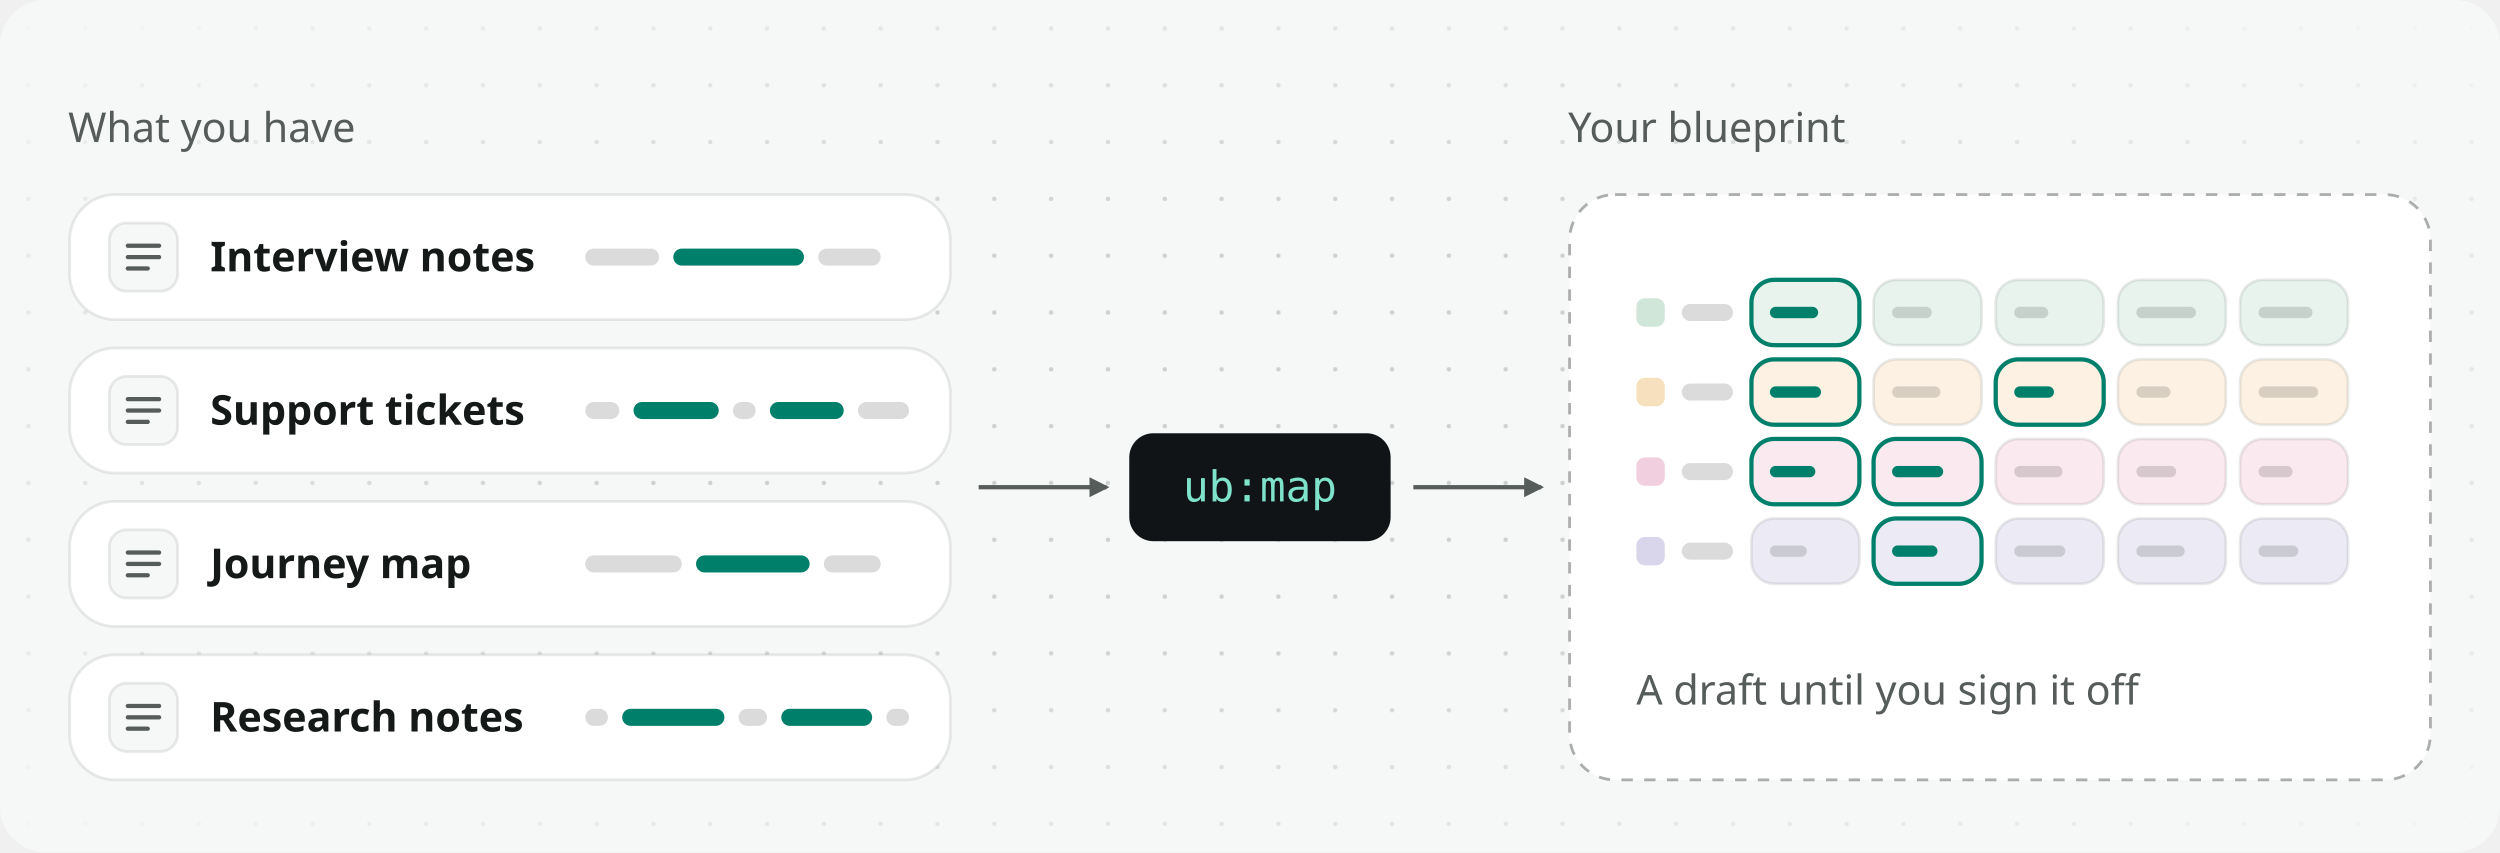
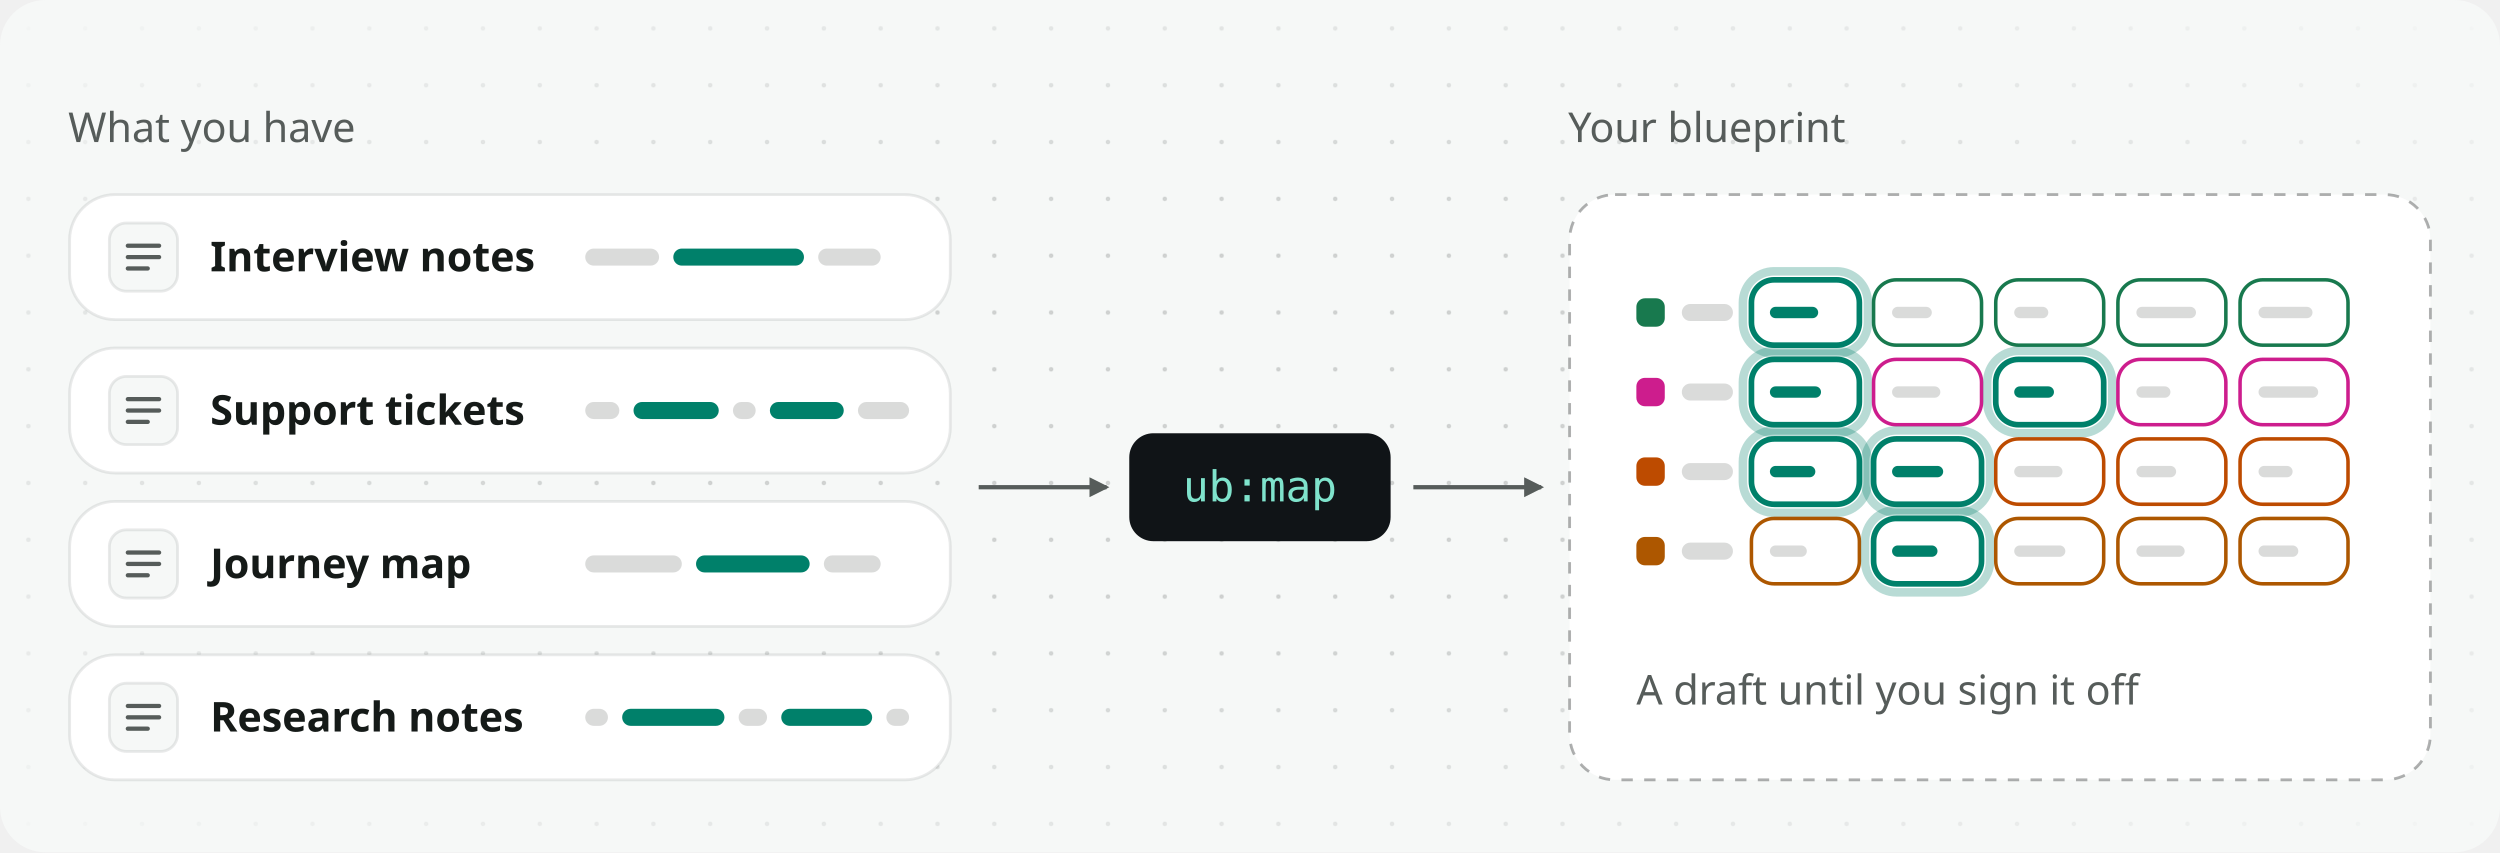
<svg xmlns="http://www.w3.org/2000/svg" viewBox="0 0 880 300" font-family="'Ubuntu Sans', system-ui, sans-serif">
  <style>
    .plate { fill: #f6f8f7; }
    .dot { fill: #151a18; fill-opacity: 0.17; }
    .card { fill: #ffffff; stroke: #151a18; stroke-opacity: 0.09; }
    .card-dash { fill: #ffffff; stroke: #151a18; stroke-opacity: 0.34; stroke-dasharray: 4 4; }
    .card-focus { fill: #ffffff; stroke: #00806a; stroke-width: 1.5; }
    .title { font-size: 15px; font-weight: 600; fill: #151a18; }
    .label { font-size: 14.5px; fill: #565c5a; }
    .label-teal { font-size: 14.5px; font-weight: 600; fill: #00806a; }
    .strong { font-size: 14.5px; font-weight: 600; fill: #151a18; }
    .flow { stroke: #565c5a; stroke-width: 1.5; fill: none; }
    .flow-head { fill: #565c5a; }
    .trace { stroke: #00806a; stroke-width: 1.5; fill: none; }
    .trace-dash { stroke: #00806a; stroke-width: 1.5; fill: none; stroke-dasharray: 4 4; }
    .trace-head { fill: #00806a; }
    .skel { fill: #151a18; fill-opacity: 0.16; }
    .skel-teal { fill: #00806a; }
-     .cell { stroke: #151a18; stroke-opacity: 0.09; }
-     .cell-dash { fill: none; stroke: #151a18; stroke-opacity: 0.34; stroke-dasharray: 3 3; }
-     .cell-focus { stroke: #00806a; stroke-opacity: 1; stroke-width: 1.5; }
-     .cell-focus-dash { stroke: #00806a; stroke-opacity: 1; stroke-width: 1.5; stroke-dasharray: 3 3; }
+     .cell, .cell-dash { fill: none; stroke-width: 1.25; }
+     .cell-dash { stroke-dasharray: 3 3; }
    .cell-stale { fill: #fff4e0; stroke: #b45309; stroke-width: 1.25; }
    .skel-stale { fill: #b45309; fill-opacity: 0.55; }
    .flag { fill: #00806a; stroke: #ffffff; stroke-width: 2; }
    .faded { opacity: 0.4; }
    .rule { stroke: #151a18; stroke-opacity: 0.09; }
    .tile { fill: #f6f8f7; stroke: #151a18; stroke-opacity: 0.09; }
    .glyph { fill: none; stroke: #565c5a; stroke-width: 1.5; stroke-linecap: round; stroke-linejoin: round; }
    .raised { fill: #ffffff; stroke: #151a18; stroke-opacity: 0.17; }
    .term { fill: #101417; stroke: #101417; }
    .term-key { font-family: 'Ubuntu Sans Mono', ui-monospace, SFMono-Regular, Menlo, monospace; font-size: 15px; font-weight: 500; fill: #7fe3cc; }
-     .lane-c { fill: #e8f3ed; } .sq-c { fill: #cfe6d9; }
-     .lane-f { fill: #fdf1e3; } .sq-f { fill: #f6e0bd; }
-     .lane-b { fill: #fbe9f0; } .sq-b { fill: #f2cfdf; }
-     .lane-s { fill: #ecebf5; } .sq-s { fill: #d9d6ec; }
+     .lane-c { stroke: #18794e; } .sq-c { fill: #18794e; }
+     .lane-f { stroke: #cd1d8d; } .sq-f { fill: #cd1d8d; }
+     .lane-b { stroke: #bd4b00; } .sq-b { fill: #bd4b00; }
+     .lane-s { stroke: #ad5700; } .sq-s { fill: #ad5700; }
+     .cell-focus, .cell-focus-dash { fill: none; stroke: #00806a; stroke-width: 2; }
+     .cell-focus-dash { stroke-dasharray: 3 3; }
+     .halo { fill: none; stroke: #00806a; stroke-opacity: 0.28; stroke-width: 3; }
  </style>
  <defs>
    <pattern id="grid" width="20" height="20" patternUnits="userSpaceOnUse">
      <circle class="dot" cx="10" cy="10" r="0.8" />
    </pattern>
    <radialGradient id="fade" cx="50%" cy="50%" r="70%">
      <stop offset="0.35" stop-color="#fff" />
      <stop offset="1" stop-color="#000" />
    </radialGradient>
    <mask id="fadeMask">
      <rect width="880" height="300" fill="url(#fade)" />
    </mask>
    <marker id="headMuted" markerWidth="8" markerHeight="8" refX="6" refY="4" orient="auto" markerUnits="userSpaceOnUse">
      <path class="flow-head" d="M0,0.5 L7,4 L0,7.5 Z" />
    </marker>
    <marker id="headTeal" markerWidth="8" markerHeight="8" refX="6" refY="4" orient="auto-start-reverse" markerUnits="userSpaceOnUse">
      <path class="trace-head" d="M0,0.5 L7,4 L0,7.5 Z" />
    </marker>
  </defs>
  <rect class="plate" width="880" height="300" rx="16" />
  <rect width="880" height="300" rx="16" fill="url(#grid)" mask="url(#fadeMask)" />
  <text class="label" x="24" y="50">What you have</text>
  <rect class="card" x="24.5" y="68.5" width="310" height="44" rx="16" />
  <rect class="tile" x="38.5" y="78.5" width="24" height="24" rx="6" />
  <path class="glyph" d="M45,86.5 H56 M45,90.5 H56 M45,94.5 H52" />
  <text class="strong" x="74" y="95.5">Interview notes</text>
  <rect class="skel" x="206" y="87.5" width="26" height="6" rx="3" />
  <rect class="skel-teal" x="237" y="87.5" width="46" height="6" rx="3" />
  <rect class="skel" x="288" y="87.5" width="22" height="6" rx="3" />
  <rect class="card" x="24.5" y="122.5" width="310" height="44" rx="16" />
  <rect class="tile" x="38.5" y="132.5" width="24" height="24" rx="6" />
  <path class="glyph" d="M45,140.5 H56 M45,144.5 H56 M45,148.5 H52" />
  <text class="strong" x="74" y="149.5">Support tickets</text>
  <rect class="skel" x="206" y="141.5" width="12" height="6" rx="3" />
  <rect class="skel-teal" x="223" y="141.5" width="30" height="6" rx="3" />
  <rect class="skel" x="258" y="141.5" width="8" height="6" rx="3" />
  <rect class="skel-teal" x="271" y="141.5" width="26" height="6" rx="3" />
  <rect class="skel" x="302" y="141.5" width="18" height="6" rx="3" />
  <rect class="card" x="24.5" y="176.5" width="310" height="44" rx="16" />
  <rect class="tile" x="38.5" y="186.5" width="24" height="24" rx="6" />
  <path class="glyph" d="M45,194.5 H56 M45,198.5 H56 M45,202.5 H52" />
  <text class="strong" x="74" y="203.5">Journey map</text>
  <rect class="skel" x="206" y="195.5" width="34" height="6" rx="3" />
  <rect class="skel-teal" x="245" y="195.5" width="40" height="6" rx="3" />
  <rect class="skel" x="290" y="195.5" width="20" height="6" rx="3" />
  <rect class="card" x="24.5" y="230.5" width="310" height="44" rx="16" />
  <rect class="tile" x="38.5" y="240.5" width="24" height="24" rx="6" />
  <path class="glyph" d="M45,248.5 H56 M45,252.5 H56 M45,256.5 H52" />
  <text class="strong" x="74" y="257.5">Research notes</text>
  <rect class="skel" x="206" y="249.5" width="8" height="6" rx="3" />
  <rect class="skel-teal" x="219" y="249.5" width="36" height="6" rx="3" />
  <rect class="skel" x="260" y="249.5" width="10" height="6" rx="3" />
  <rect class="skel-teal" x="275" y="249.5" width="32" height="6" rx="3" />
  <rect class="skel" x="312" y="249.5" width="8" height="6" rx="3" />
  <path class="flow" d="M344.5,171.5 H389.5" marker-end="url(#headMuted)" />
  <rect class="term" x="398" y="153" width="91" height="37" rx="8" />
  <text class="term-key" x="443.5" y="176.5" text-anchor="middle">ub:map</text>
  <path class="flow" d="M497.5,171.5 H542.5" marker-end="url(#headMuted)" />
  <text class="label" x="552" y="50">Your blueprint</text>
  <rect class="card-dash" x="552.5" y="68.5" width="303" height="206" rx="16" />
  <rect class="sq-c" x="576" y="105" width="10" height="10" rx="3" />
  <rect class="skel" x="592" y="107" width="18" height="6" rx="3" />
+   <rect class="halo" x="613.5" y="95.5" width="44" height="29" rx="11" />
  <rect class="lane-c cell-focus" x="616.5" y="98.5" width="38" height="23" rx="8" />
  <rect class="skel-teal" x="623" y="108" width="17" height="4" rx="2" />
  <rect class="lane-c cell" x="659.5" y="98.5" width="38" height="23" rx="8" />
  <rect class="skel" x="666" y="108" width="14" height="4" rx="2" />
  <rect class="lane-c cell" x="702.5" y="98.5" width="38" height="23" rx="8" />
  <rect class="skel" x="709" y="108" width="12" height="4" rx="2" />
  <rect class="lane-c cell" x="745.5" y="98.5" width="38" height="23" rx="8" />
  <rect class="skel" x="752" y="108" width="21" height="4" rx="2" />
  <rect class="lane-c cell" x="788.5" y="98.5" width="38" height="23" rx="8" />
  <rect class="skel" x="795" y="108" width="19" height="4" rx="2" />
  <rect class="sq-f" x="576" y="133" width="10" height="10" rx="3" />
  <rect class="skel" x="592" y="135" width="18" height="6" rx="3" />
+   <rect class="halo" x="613.5" y="123.5" width="44" height="29" rx="11" />
  <rect class="lane-f cell-focus" x="616.5" y="126.5" width="38" height="23" rx="8" />
  <rect class="skel-teal" x="623" y="136" width="18" height="4" rx="2" />
  <rect class="lane-f cell" x="659.5" y="126.5" width="38" height="23" rx="8" />
  <rect class="skel" x="666" y="136" width="17" height="4" rx="2" />
+   <rect class="halo" x="699.5" y="123.5" width="44" height="29" rx="11" />
  <rect class="lane-f cell-focus" x="702.5" y="126.5" width="38" height="23" rx="8" />
  <rect class="skel-teal" x="709" y="136" width="14" height="4" rx="2" />
  <rect class="lane-f cell" x="745.5" y="126.5" width="38" height="23" rx="8" />
  <rect class="skel" x="752" y="136" width="12" height="4" rx="2" />
  <rect class="lane-f cell" x="788.5" y="126.5" width="38" height="23" rx="8" />
  <rect class="skel" x="795" y="136" width="21" height="4" rx="2" />
  <rect class="sq-b" x="576" y="161" width="10" height="10" rx="3" />
  <rect class="skel" x="592" y="163" width="18" height="6" rx="3" />
+   <rect class="halo" x="613.5" y="151.5" width="44" height="29" rx="11" />
  <rect class="lane-b cell-focus" x="616.5" y="154.5" width="38" height="23" rx="8" />
  <rect class="skel-teal" x="623" y="164" width="16" height="4" rx="2" />
+   <rect class="halo" x="656.5" y="151.5" width="44" height="29" rx="11" />
  <rect class="lane-b cell-focus" x="659.5" y="154.5" width="38" height="23" rx="8" />
  <rect class="skel-teal" x="666" y="164" width="18" height="4" rx="2" />
  <rect class="lane-b cell" x="702.5" y="154.5" width="38" height="23" rx="8" />
  <rect class="skel" x="709" y="164" width="17" height="4" rx="2" />
  <rect class="lane-b cell" x="745.5" y="154.5" width="38" height="23" rx="8" />
  <rect class="skel" x="752" y="164" width="14" height="4" rx="2" />
  <rect class="lane-b cell" x="788.5" y="154.5" width="38" height="23" rx="8" />
  <rect class="skel" x="795" y="164" width="12" height="4" rx="2" />
  <rect class="sq-s" x="576" y="189" width="10" height="10" rx="3" />
  <rect class="skel" x="592" y="191" width="18" height="6" rx="3" />
  <rect class="lane-s cell" x="616.5" y="182.5" width="38" height="23" rx="8" />
  <rect class="skel" x="623" y="192" width="13" height="4" rx="2" />
+   <rect class="halo" x="656.5" y="179.5" width="44" height="29" rx="11" />
  <rect class="lane-s cell-focus" x="659.5" y="182.5" width="38" height="23" rx="8" />
  <rect class="skel-teal" x="666" y="192" width="16" height="4" rx="2" />
  <rect class="lane-s cell" x="702.5" y="182.5" width="38" height="23" rx="8" />
  <rect class="skel" x="709" y="192" width="18" height="4" rx="2" />
  <rect class="lane-s cell" x="745.5" y="182.5" width="38" height="23" rx="8" />
  <rect class="skel" x="752" y="192" width="17" height="4" rx="2" />
  <rect class="lane-s cell" x="788.5" y="182.5" width="38" height="23" rx="8" />
  <rect class="skel" x="795" y="192" width="14" height="4" rx="2" />
  <text class="label" x="576" y="248">A draft until you sign it off</text>
</svg>
